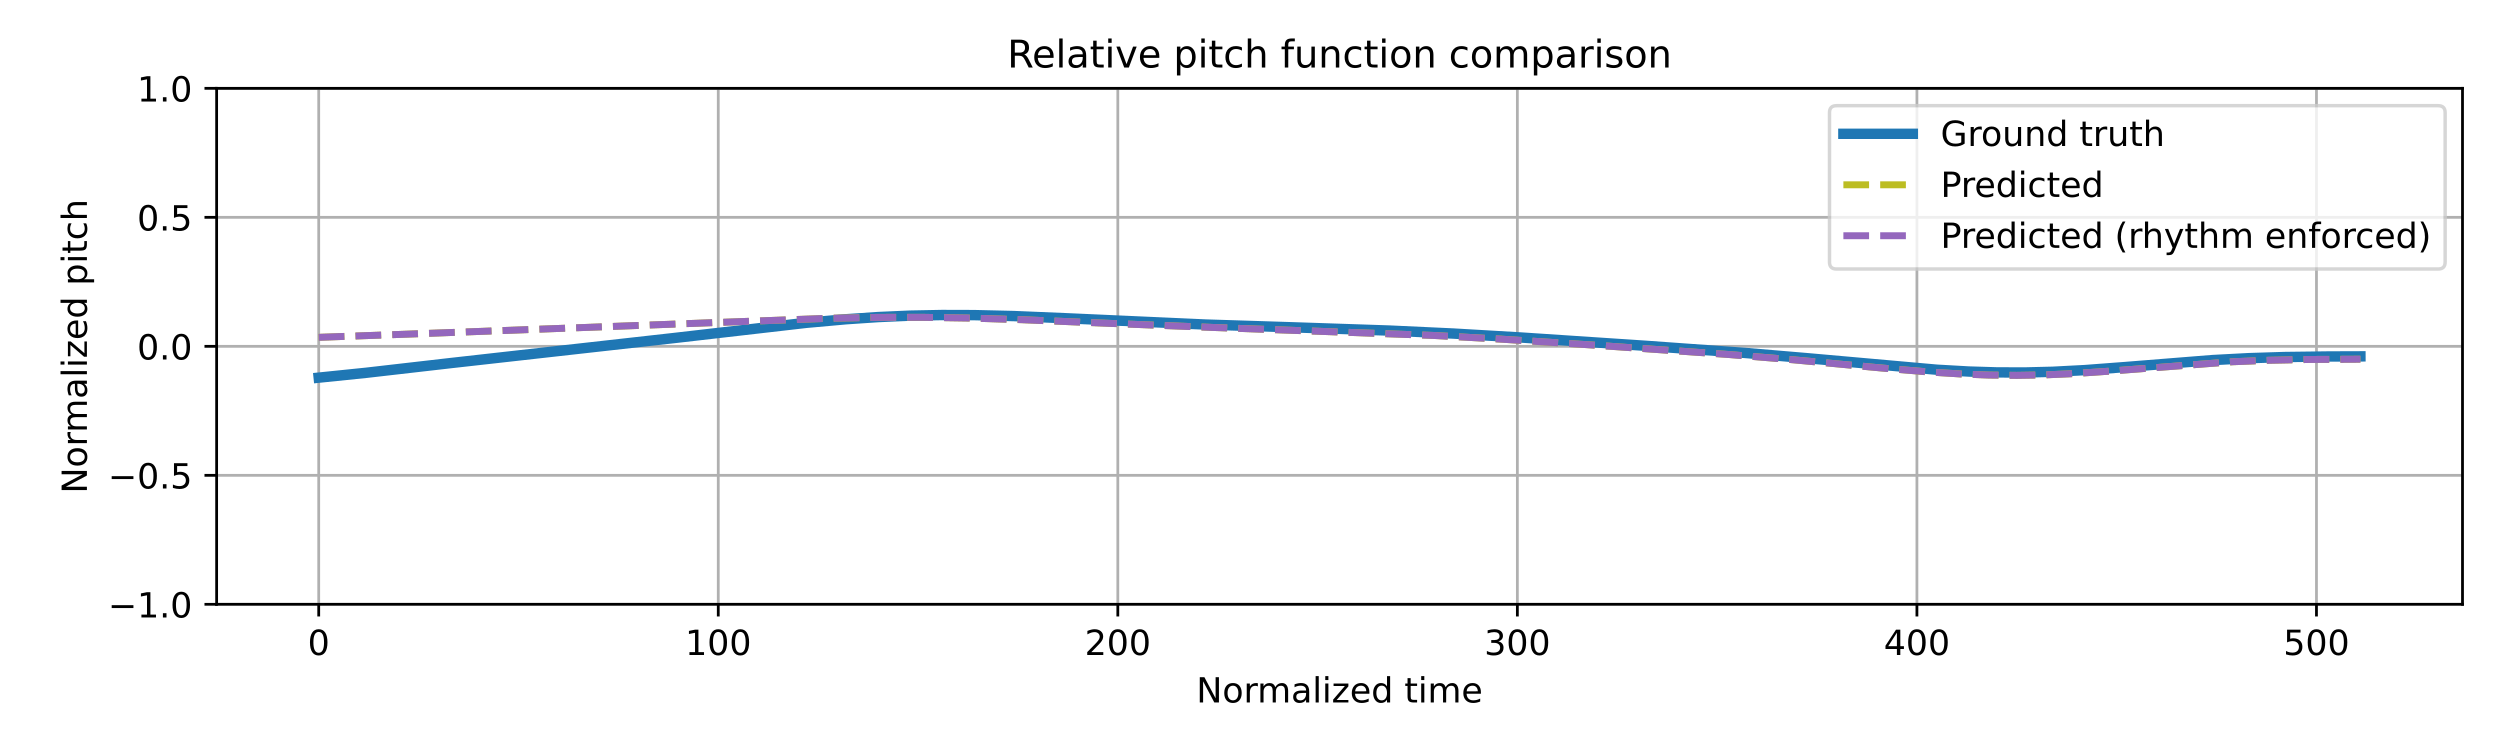
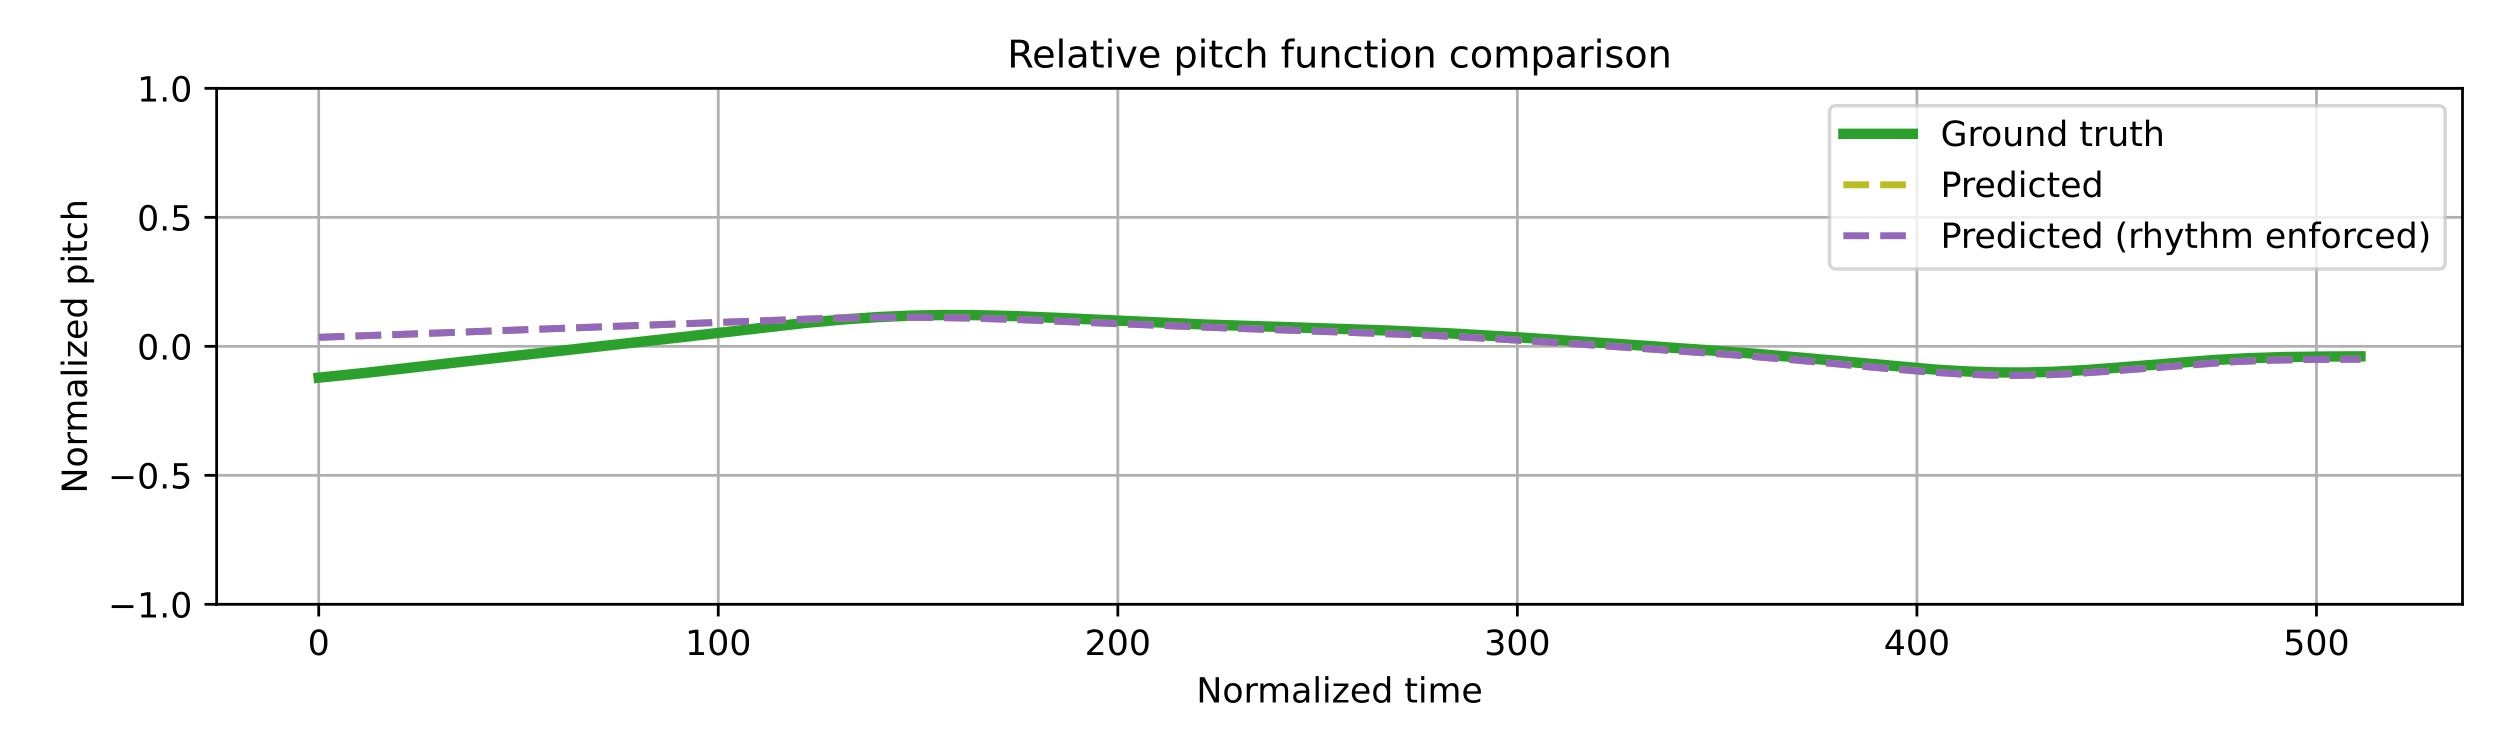
<svg xmlns="http://www.w3.org/2000/svg" xmlns:xlink="http://www.w3.org/1999/xlink" width="720pt" height="216pt" viewBox="0 0 720 216" version="1.1">
  <defs>
    <style type="text/css">*{stroke-linejoin: round; stroke-linecap: butt}</style>
  </defs>
  <g id="figure_1">
    <g id="patch_1">
      <path d="M 0 216  L 720 216  L 720 0  L 0 0  z " style="fill: #ffffff" />
    </g>
    <g id="axes_1">
      <g id="patch_2">
        <path d="M 62.39 174.04  L 709.2 174.04  L 709.2 25.44  L 62.39 25.44  z " style="fill: #ffffff" />
      </g>
      <g id="matplotlib.axis_1">
        <g id="xtick_1">
          <g id="line2d_1">
-             <path d="M 91.79 174.04  L 91.79 25.44  " clip-path="url(#pe82353ed07)" style="fill: none; stroke: #b0b0b0; stroke-width: 0.8; stroke-linecap: square" />
+             <path d="M 91.79 174.04  L 91.79 25.44  " clip-path="url(#pefcdc71f5d)" style="fill: none; stroke: #b0b0b0; stroke-width: 0.8; stroke-linecap: square" />
          </g>
          <g id="line2d_2">
            <defs>
-               <path id="mdedd3c4a0d" d="M 0 0  L 0 3.5  " style="stroke: #000000; stroke-width: 0.8" />
-             </defs>
-             <g>
-               <use xlink:href="#mdedd3c4a0d" x="91.79" y="174.04" style="stroke: #000000; stroke-width: 0.8" />
+               <path id="m5037080bee" d="M 0 0  L 0 3.5  " style="stroke: #000000; stroke-width: 0.8" />
+             </defs>
+             <g>
+               <use xlink:href="#m5037080bee" x="91.79" y="174.04" style="stroke: #000000; stroke-width: 0.8" />
            </g>
          </g>
          <g id="text_1">
            <g transform="translate(88.60921 188.6384) scale(0.1 -0.1)">
              <defs>
                <path id="DejaVuSans-30" d="M 2034 4250  Q 1547 4250 1301 3770  Q 1056 3291 1056 2328  Q 1056 1369 1301 889  Q 1547 409 2034 409  Q 2525 409 2770 889  Q 3016 1369 3016 2328  Q 3016 3291 2770 3770  Q 2525 4250 2034 4250  z M 2034 4750  Q 2819 4750 3233 4129  Q 3647 3509 3647 2328  Q 3647 1150 3233 529  Q 2819 -91 2034 -91  Q 1250 -91 836 529  Q 422 1150 422 2328  Q 422 3509 836 4129  Q 1250 4750 2034 4750  z " transform="scale(0.015625)" />
              </defs>
              <use xlink:href="#DejaVuSans-30" />
            </g>
          </g>
        </g>
        <g id="xtick_2">
          <g id="line2d_3">
-             <path d="M 206.861 174.04  L 206.861 25.44  " clip-path="url(#pe82353ed07)" style="fill: none; stroke: #b0b0b0; stroke-width: 0.8; stroke-linecap: square" />
+             <path d="M 206.861 174.04  L 206.861 25.44  " clip-path="url(#pefcdc71f5d)" style="fill: none; stroke: #b0b0b0; stroke-width: 0.8; stroke-linecap: square" />
          </g>
          <g id="line2d_4">
            <g>
-               <use xlink:href="#mdedd3c4a0d" x="206.861" y="174.04" style="stroke: #000000; stroke-width: 0.8" />
+               <use xlink:href="#m5037080bee" x="206.861" y="174.04" style="stroke: #000000; stroke-width: 0.8" />
            </g>
          </g>
          <g id="text_2">
            <g transform="translate(197.317 188.6384) scale(0.1 -0.1)">
              <defs>
                <path id="DejaVuSans-31" d="M 794 531  L 1825 531  L 1825 4091  L 703 3866  L 703 4441  L 1819 4666  L 2450 4666  L 2450 531  L 3481 531  L 3481 0  L 794 0  L 794 531  z " transform="scale(0.015625)" />
              </defs>
              <use xlink:href="#DejaVuSans-31" />
              <use xlink:href="#DejaVuSans-30" transform="translate(63.62305 0)" />
              <use xlink:href="#DejaVuSans-30" transform="translate(127.2461 0)" />
            </g>
          </g>
        </g>
        <g id="xtick_3">
          <g id="line2d_5">
-             <path d="M 321.931 174.04  L 321.931 25.44  " clip-path="url(#pe82353ed07)" style="fill: none; stroke: #b0b0b0; stroke-width: 0.8; stroke-linecap: square" />
+             <path d="M 321.931 174.04  L 321.931 25.44  " clip-path="url(#pefcdc71f5d)" style="fill: none; stroke: #b0b0b0; stroke-width: 0.8; stroke-linecap: square" />
          </g>
          <g id="line2d_6">
            <g>
-               <use xlink:href="#mdedd3c4a0d" x="321.931" y="174.04" style="stroke: #000000; stroke-width: 0.8" />
+               <use xlink:href="#m5037080bee" x="321.931" y="174.04" style="stroke: #000000; stroke-width: 0.8" />
            </g>
          </g>
          <g id="text_3">
            <g transform="translate(312.3872 188.6384) scale(0.1 -0.1)">
              <defs>
                <path id="DejaVuSans-32" d="M 1228 531  L 3431 531  L 3431 0  L 469 0  L 469 531  Q 828 903 1448 1529  Q 2069 2156 2228 2338  Q 2531 2678 2651 2914  Q 2772 3150 2772 3378  Q 2772 3750 2511 3984  Q 2250 4219 1831 4219  Q 1534 4219 1204 4116  Q 875 4013 500 3803  L 500 4441  Q 881 4594 1212 4672  Q 1544 4750 1819 4750  Q 2544 4750 2975 4387  Q 3406 4025 3406 3419  Q 3406 3131 3298 2873  Q 3191 2616 2906 2266  Q 2828 2175 2409 1742  Q 1991 1309 1228 531  z " transform="scale(0.015625)" />
              </defs>
              <use xlink:href="#DejaVuSans-32" />
              <use xlink:href="#DejaVuSans-30" transform="translate(63.62305 0)" />
              <use xlink:href="#DejaVuSans-30" transform="translate(127.2461 0)" />
            </g>
          </g>
        </g>
        <g id="xtick_4">
          <g id="line2d_7">
-             <path d="M 437.001 174.04  L 437.001 25.44  " clip-path="url(#pe82353ed07)" style="fill: none; stroke: #b0b0b0; stroke-width: 0.8; stroke-linecap: square" />
+             <path d="M 437.001 174.04  L 437.001 25.44  " clip-path="url(#pefcdc71f5d)" style="fill: none; stroke: #b0b0b0; stroke-width: 0.8; stroke-linecap: square" />
          </g>
          <g id="line2d_8">
            <g>
-               <use xlink:href="#mdedd3c4a0d" x="437.001" y="174.04" style="stroke: #000000; stroke-width: 0.8" />
+               <use xlink:href="#m5037080bee" x="437.001" y="174.04" style="stroke: #000000; stroke-width: 0.8" />
            </g>
          </g>
          <g id="text_4">
            <g transform="translate(427.4575 188.6384) scale(0.1 -0.1)">
              <defs>
                <path id="DejaVuSans-33" d="M 2597 2516  Q 3050 2419 3304 2112  Q 3559 1806 3559 1356  Q 3559 666 3084 287  Q 2609 -91 1734 -91  Q 1441 -91 1130 -33  Q 819 25 488 141  L 488 750  Q 750 597 1062 519  Q 1375 441 1716 441  Q 2309 441 2620 675  Q 2931 909 2931 1356  Q 2931 1769 2642 2001  Q 2353 2234 1838 2234  L 1294 2234  L 1294 2753  L 1863 2753  Q 2328 2753 2575 2939  Q 2822 3125 2822 3475  Q 2822 3834 2567 4026  Q 2313 4219 1838 4219  Q 1578 4219 1281 4162  Q 984 4106 628 3988  L 628 4550  Q 988 4650 1302 4700  Q 1616 4750 1894 4750  Q 2613 4750 3031 4423  Q 3450 4097 3450 3541  Q 3450 3153 3228 2886  Q 3006 2619 2597 2516  z " transform="scale(0.015625)" />
              </defs>
              <use xlink:href="#DejaVuSans-33" />
              <use xlink:href="#DejaVuSans-30" transform="translate(63.62305 0)" />
              <use xlink:href="#DejaVuSans-30" transform="translate(127.2461 0)" />
            </g>
          </g>
        </g>
        <g id="xtick_5">
          <g id="line2d_9">
-             <path d="M 552.072 174.04  L 552.072 25.44  " clip-path="url(#pe82353ed07)" style="fill: none; stroke: #b0b0b0; stroke-width: 0.8; stroke-linecap: square" />
+             <path d="M 552.072 174.04  L 552.072 25.44  " clip-path="url(#pefcdc71f5d)" style="fill: none; stroke: #b0b0b0; stroke-width: 0.8; stroke-linecap: square" />
          </g>
          <g id="line2d_10">
            <g>
-               <use xlink:href="#mdedd3c4a0d" x="552.072" y="174.04" style="stroke: #000000; stroke-width: 0.8" />
+               <use xlink:href="#m5037080bee" x="552.072" y="174.04" style="stroke: #000000; stroke-width: 0.8" />
            </g>
          </g>
          <g id="text_5">
            <g transform="translate(542.5278 188.6384) scale(0.1 -0.1)">
              <defs>
                <path id="DejaVuSans-34" d="M 2419 4116  L 825 1625  L 2419 1625  L 2419 4116  z M 2253 4666  L 3047 4666  L 3047 1625  L 3713 1625  L 3713 1100  L 3047 1100  L 3047 0  L 2419 0  L 2419 1100  L 313 1100  L 313 1709  L 2253 4666  z " transform="scale(0.015625)" />
              </defs>
              <use xlink:href="#DejaVuSans-34" />
              <use xlink:href="#DejaVuSans-30" transform="translate(63.62305 0)" />
              <use xlink:href="#DejaVuSans-30" transform="translate(127.2461 0)" />
            </g>
          </g>
        </g>
        <g id="xtick_6">
          <g id="line2d_11">
-             <path d="M 667.142 174.04  L 667.142 25.44  " clip-path="url(#pe82353ed07)" style="fill: none; stroke: #b0b0b0; stroke-width: 0.8; stroke-linecap: square" />
+             <path d="M 667.142 174.04  L 667.142 25.44  " clip-path="url(#pefcdc71f5d)" style="fill: none; stroke: #b0b0b0; stroke-width: 0.8; stroke-linecap: square" />
          </g>
          <g id="line2d_12">
            <g>
-               <use xlink:href="#mdedd3c4a0d" x="667.142" y="174.04" style="stroke: #000000; stroke-width: 0.8" />
+               <use xlink:href="#m5037080bee" x="667.142" y="174.04" style="stroke: #000000; stroke-width: 0.8" />
            </g>
          </g>
          <g id="text_6">
            <g transform="translate(657.5981 188.6384) scale(0.1 -0.1)">
              <defs>
                <path id="DejaVuSans-35" d="M 691 4666  L 3169 4666  L 3169 4134  L 1269 4134  L 1269 2991  Q 1406 3038 1543 3061  Q 1681 3084 1819 3084  Q 2600 3084 3056 2656  Q 3513 2228 3513 1497  Q 3513 744 3044 326  Q 2575 -91 1722 -91  Q 1428 -91 1123 -41  Q 819 9 494 109  L 494 744  Q 775 591 1075 516  Q 1375 441 1709 441  Q 2250 441 2565 725  Q 2881 1009 2881 1497  Q 2881 1984 2565 2268  Q 2250 2553 1709 2553  Q 1456 2553 1204 2497  Q 953 2441 691 2322  L 691 4666  z " transform="scale(0.015625)" />
              </defs>
              <use xlink:href="#DejaVuSans-35" />
              <use xlink:href="#DejaVuSans-30" transform="translate(63.62305 0)" />
              <use xlink:href="#DejaVuSans-30" transform="translate(127.2461 0)" />
            </g>
          </g>
        </g>
        <g id="text_7">
          <g transform="translate(344.5544 202.3166) scale(0.1 -0.1)">
            <defs>
              <path id="DejaVuSans-4e" d="M 628 4666  L 1478 4666  L 3547 763  L 3547 4666  L 4159 4666  L 4159 0  L 3309 0  L 1241 3903  L 1241 0  L 628 0  L 628 4666  z " transform="scale(0.015625)" />
              <path id="DejaVuSans-6f" d="M 1959 3097  Q 1497 3097 1228 2736  Q 959 2375 959 1747  Q 959 1119 1226 758  Q 1494 397 1959 397  Q 2419 397 2687 759  Q 2956 1122 2956 1747  Q 2956 2369 2687 2733  Q 2419 3097 1959 3097  z M 1959 3584  Q 2709 3584 3137 3096  Q 3566 2609 3566 1747  Q 3566 888 3137 398  Q 2709 -91 1959 -91  Q 1206 -91 779 398  Q 353 888 353 1747  Q 353 2609 779 3096  Q 1206 3584 1959 3584  z " transform="scale(0.015625)" />
              <path id="DejaVuSans-72" d="M 2631 2963  Q 2534 3019 2420 3045  Q 2306 3072 2169 3072  Q 1681 3072 1420 2755  Q 1159 2438 1159 1844  L 1159 0  L 581 0  L 581 3500  L 1159 3500  L 1159 2956  Q 1341 3275 1631 3429  Q 1922 3584 2338 3584  Q 2397 3584 2469 3576  Q 2541 3569 2628 3553  L 2631 2963  z " transform="scale(0.015625)" />
              <path id="DejaVuSans-6d" d="M 3328 2828  Q 3544 3216 3844 3400  Q 4144 3584 4550 3584  Q 5097 3584 5394 3201  Q 5691 2819 5691 2113  L 5691 0  L 5113 0  L 5113 2094  Q 5113 2597 4934 2840  Q 4756 3084 4391 3084  Q 3944 3084 3684 2787  Q 3425 2491 3425 1978  L 3425 0  L 2847 0  L 2847 2094  Q 2847 2600 2669 2842  Q 2491 3084 2119 3084  Q 1678 3084 1418 2786  Q 1159 2488 1159 1978  L 1159 0  L 581 0  L 581 3500  L 1159 3500  L 1159 2956  Q 1356 3278 1631 3431  Q 1906 3584 2284 3584  Q 2666 3584 2933 3390  Q 3200 3197 3328 2828  z " transform="scale(0.015625)" />
              <path id="DejaVuSans-61" d="M 2194 1759  Q 1497 1759 1228 1600  Q 959 1441 959 1056  Q 959 750 1161 570  Q 1363 391 1709 391  Q 2188 391 2477 730  Q 2766 1069 2766 1631  L 2766 1759  L 2194 1759  z M 3341 1997  L 3341 0  L 2766 0  L 2766 531  Q 2569 213 2275 61  Q 1981 -91 1556 -91  Q 1019 -91 701 211  Q 384 513 384 1019  Q 384 1609 779 1909  Q 1175 2209 1959 2209  L 2766 2209  L 2766 2266  Q 2766 2663 2505 2880  Q 2244 3097 1772 3097  Q 1472 3097 1187 3025  Q 903 2953 641 2809  L 641 3341  Q 956 3463 1253 3523  Q 1550 3584 1831 3584  Q 2591 3584 2966 3190  Q 3341 2797 3341 1997  z " transform="scale(0.015625)" />
              <path id="DejaVuSans-6c" d="M 603 4863  L 1178 4863  L 1178 0  L 603 0  L 603 4863  z " transform="scale(0.015625)" />
              <path id="DejaVuSans-69" d="M 603 3500  L 1178 3500  L 1178 0  L 603 0  L 603 3500  z M 603 4863  L 1178 4863  L 1178 4134  L 603 4134  L 603 4863  z " transform="scale(0.015625)" />
              <path id="DejaVuSans-7a" d="M 353 3500  L 3084 3500  L 3084 2975  L 922 459  L 3084 459  L 3084 0  L 275 0  L 275 525  L 2438 3041  L 353 3041  L 353 3500  z " transform="scale(0.015625)" />
              <path id="DejaVuSans-65" d="M 3597 1894  L 3597 1613  L 953 1613  Q 991 1019 1311 708  Q 1631 397 2203 397  Q 2534 397 2845 478  Q 3156 559 3463 722  L 3463 178  Q 3153 47 2828 -22  Q 2503 -91 2169 -91  Q 1331 -91 842 396  Q 353 884 353 1716  Q 353 2575 817 3079  Q 1281 3584 2069 3584  Q 2775 3584 3186 3129  Q 3597 2675 3597 1894  z M 3022 2063  Q 3016 2534 2758 2815  Q 2500 3097 2075 3097  Q 1594 3097 1305 2825  Q 1016 2553 972 2059  L 3022 2063  z " transform="scale(0.015625)" />
              <path id="DejaVuSans-64" d="M 2906 2969  L 2906 4863  L 3481 4863  L 3481 0  L 2906 0  L 2906 525  Q 2725 213 2448 61  Q 2172 -91 1784 -91  Q 1150 -91 751 415  Q 353 922 353 1747  Q 353 2572 751 3078  Q 1150 3584 1784 3584  Q 2172 3584 2448 3432  Q 2725 3281 2906 2969  z M 947 1747  Q 947 1113 1208 752  Q 1469 391 1925 391  Q 2381 391 2643 752  Q 2906 1113 2906 1747  Q 2906 2381 2643 2742  Q 2381 3103 1925 3103  Q 1469 3103 1208 2742  Q 947 2381 947 1747  z " transform="scale(0.015625)" />
              <path id="DejaVuSans-20" transform="scale(0.015625)" />
              <path id="DejaVuSans-74" d="M 1172 4494  L 1172 3500  L 2356 3500  L 2356 3053  L 1172 3053  L 1172 1153  Q 1172 725 1289 603  Q 1406 481 1766 481  L 2356 481  L 2356 0  L 1766 0  Q 1100 0 847 248  Q 594 497 594 1153  L 594 3053  L 172 3053  L 172 3500  L 594 3500  L 594 4494  L 1172 4494  z " transform="scale(0.015625)" />
            </defs>
            <use xlink:href="#DejaVuSans-4e" />
            <use xlink:href="#DejaVuSans-6f" transform="translate(74.80469 0)" />
            <use xlink:href="#DejaVuSans-72" transform="translate(135.9863 0)" />
            <use xlink:href="#DejaVuSans-6d" transform="translate(175.3496 0)" />
            <use xlink:href="#DejaVuSans-61" transform="translate(272.7617 0)" />
            <use xlink:href="#DejaVuSans-6c" transform="translate(334.041 0)" />
            <use xlink:href="#DejaVuSans-69" transform="translate(361.8242 0)" />
            <use xlink:href="#DejaVuSans-7a" transform="translate(389.6074 0)" />
            <use xlink:href="#DejaVuSans-65" transform="translate(442.0977 0)" />
            <use xlink:href="#DejaVuSans-64" transform="translate(503.6211 0)" />
            <use xlink:href="#DejaVuSans-20" transform="translate(567.0977 0)" />
            <use xlink:href="#DejaVuSans-74" transform="translate(598.8848 0)" />
            <use xlink:href="#DejaVuSans-69" transform="translate(638.0938 0)" />
            <use xlink:href="#DejaVuSans-6d" transform="translate(665.877 0)" />
            <use xlink:href="#DejaVuSans-65" transform="translate(763.2891 0)" />
          </g>
        </g>
      </g>
      <g id="matplotlib.axis_2">
        <g id="ytick_1">
          <g id="line2d_13">
-             <path d="M 62.39 174.04  L 709.2 174.04  " clip-path="url(#pe82353ed07)" style="fill: none; stroke: #b0b0b0; stroke-width: 0.8; stroke-linecap: square" />
+             <path d="M 62.39 174.04  L 709.2 174.04  " clip-path="url(#pefcdc71f5d)" style="fill: none; stroke: #b0b0b0; stroke-width: 0.8; stroke-linecap: square" />
          </g>
          <g id="line2d_14">
            <defs>
-               <path id="m4cd828988f" d="M 0 0  L -3.5 0  " style="stroke: #000000; stroke-width: 0.8" />
-             </defs>
-             <g>
-               <use xlink:href="#m4cd828988f" x="62.39" y="174.04" style="stroke: #000000; stroke-width: 0.8" />
+               <path id="m477dc51cb8" d="M 0 0  L -3.5 0  " style="stroke: #000000; stroke-width: 0.8" />
+             </defs>
+             <g>
+               <use xlink:href="#m477dc51cb8" x="62.39" y="174.04" style="stroke: #000000; stroke-width: 0.8" />
            </g>
          </g>
          <g id="text_8">
            <g transform="translate(31.10719 177.8392) scale(0.1 -0.1)">
              <defs>
                <path id="DejaVuSans-2212" d="M 678 2272  L 4684 2272  L 4684 1741  L 678 1741  L 678 2272  z " transform="scale(0.015625)" />
                <path id="DejaVuSans-2e" d="M 684 794  L 1344 794  L 1344 0  L 684 0  L 684 794  z " transform="scale(0.015625)" />
              </defs>
              <use xlink:href="#DejaVuSans-2212" />
              <use xlink:href="#DejaVuSans-31" transform="translate(83.78906 0)" />
              <use xlink:href="#DejaVuSans-2e" transform="translate(147.4121 0)" />
              <use xlink:href="#DejaVuSans-30" transform="translate(179.1992 0)" />
            </g>
          </g>
        </g>
        <g id="ytick_2">
          <g id="line2d_15">
-             <path d="M 62.39 136.89  L 709.2 136.89  " clip-path="url(#pe82353ed07)" style="fill: none; stroke: #b0b0b0; stroke-width: 0.8; stroke-linecap: square" />
+             <path d="M 62.39 136.89  L 709.2 136.89  " clip-path="url(#pefcdc71f5d)" style="fill: none; stroke: #b0b0b0; stroke-width: 0.8; stroke-linecap: square" />
          </g>
          <g id="line2d_16">
            <g>
-               <use xlink:href="#m4cd828988f" x="62.39" y="136.89" style="stroke: #000000; stroke-width: 0.8" />
+               <use xlink:href="#m477dc51cb8" x="62.39" y="136.89" style="stroke: #000000; stroke-width: 0.8" />
            </g>
          </g>
          <g id="text_9">
            <g transform="translate(31.10719 140.6892) scale(0.1 -0.1)">
              <use xlink:href="#DejaVuSans-2212" />
              <use xlink:href="#DejaVuSans-30" transform="translate(83.78906 0)" />
              <use xlink:href="#DejaVuSans-2e" transform="translate(147.4121 0)" />
              <use xlink:href="#DejaVuSans-35" transform="translate(179.1992 0)" />
            </g>
          </g>
        </g>
        <g id="ytick_3">
          <g id="line2d_17">
-             <path d="M 62.39 99.74  L 709.2 99.74  " clip-path="url(#pe82353ed07)" style="fill: none; stroke: #b0b0b0; stroke-width: 0.8; stroke-linecap: square" />
+             <path d="M 62.39 99.74  L 709.2 99.74  " clip-path="url(#pefcdc71f5d)" style="fill: none; stroke: #b0b0b0; stroke-width: 0.8; stroke-linecap: square" />
          </g>
          <g id="line2d_18">
            <g>
-               <use xlink:href="#m4cd828988f" x="62.39" y="99.74" style="stroke: #000000; stroke-width: 0.8" />
+               <use xlink:href="#m477dc51cb8" x="62.39" y="99.74" style="stroke: #000000; stroke-width: 0.8" />
            </g>
          </g>
          <g id="text_10">
            <g transform="translate(39.48687 103.5392) scale(0.1 -0.1)">
              <use xlink:href="#DejaVuSans-30" />
              <use xlink:href="#DejaVuSans-2e" transform="translate(63.62305 0)" />
              <use xlink:href="#DejaVuSans-30" transform="translate(95.41016 0)" />
            </g>
          </g>
        </g>
        <g id="ytick_4">
          <g id="line2d_19">
-             <path d="M 62.39 62.59  L 709.2 62.59  " clip-path="url(#pe82353ed07)" style="fill: none; stroke: #b0b0b0; stroke-width: 0.8; stroke-linecap: square" />
+             <path d="M 62.39 62.59  L 709.2 62.59  " clip-path="url(#pefcdc71f5d)" style="fill: none; stroke: #b0b0b0; stroke-width: 0.8; stroke-linecap: square" />
          </g>
          <g id="line2d_20">
            <g>
-               <use xlink:href="#m4cd828988f" x="62.39" y="62.59" style="stroke: #000000; stroke-width: 0.8" />
+               <use xlink:href="#m477dc51cb8" x="62.39" y="62.59" style="stroke: #000000; stroke-width: 0.8" />
            </g>
          </g>
          <g id="text_11">
            <g transform="translate(39.48687 66.38922) scale(0.1 -0.1)">
              <use xlink:href="#DejaVuSans-30" />
              <use xlink:href="#DejaVuSans-2e" transform="translate(63.62305 0)" />
              <use xlink:href="#DejaVuSans-35" transform="translate(95.41016 0)" />
            </g>
          </g>
        </g>
        <g id="ytick_5">
          <g id="line2d_21">
-             <path d="M 62.39 25.44  L 709.2 25.44  " clip-path="url(#pe82353ed07)" style="fill: none; stroke: #b0b0b0; stroke-width: 0.8; stroke-linecap: square" />
+             <path d="M 62.39 25.44  L 709.2 25.44  " clip-path="url(#pefcdc71f5d)" style="fill: none; stroke: #b0b0b0; stroke-width: 0.8; stroke-linecap: square" />
          </g>
          <g id="line2d_22">
            <g>
-               <use xlink:href="#m4cd828988f" x="62.39" y="25.44" style="stroke: #000000; stroke-width: 0.8" />
+               <use xlink:href="#m477dc51cb8" x="62.39" y="25.44" style="stroke: #000000; stroke-width: 0.8" />
            </g>
          </g>
          <g id="text_12">
            <g transform="translate(39.48687 29.23922) scale(0.1 -0.1)">
              <use xlink:href="#DejaVuSans-31" />
              <use xlink:href="#DejaVuSans-2e" transform="translate(63.62305 0)" />
              <use xlink:href="#DejaVuSans-30" transform="translate(95.41016 0)" />
            </g>
          </g>
        </g>
        <g id="text_13">
          <g transform="translate(25.0275 142.1259) rotate(-90) scale(0.1 -0.1)">
            <defs>
              <path id="DejaVuSans-70" d="M 1159 525  L 1159 -1331  L 581 -1331  L 581 3500  L 1159 3500  L 1159 2969  Q 1341 3281 1617 3432  Q 1894 3584 2278 3584  Q 2916 3584 3314 3078  Q 3713 2572 3713 1747  Q 3713 922 3314 415  Q 2916 -91 2278 -91  Q 1894 -91 1617 61  Q 1341 213 1159 525  z M 3116 1747  Q 3116 2381 2855 2742  Q 2594 3103 2138 3103  Q 1681 3103 1420 2742  Q 1159 2381 1159 1747  Q 1159 1113 1420 752  Q 1681 391 2138 391  Q 2594 391 2855 752  Q 3116 1113 3116 1747  z " transform="scale(0.015625)" />
              <path id="DejaVuSans-63" d="M 3122 3366  L 3122 2828  Q 2878 2963 2633 3030  Q 2388 3097 2138 3097  Q 1578 3097 1268 2742  Q 959 2388 959 1747  Q 959 1106 1268 751  Q 1578 397 2138 397  Q 2388 397 2633 464  Q 2878 531 3122 666  L 3122 134  Q 2881 22 2623 -34  Q 2366 -91 2075 -91  Q 1284 -91 818 406  Q 353 903 353 1747  Q 353 2603 823 3093  Q 1294 3584 2113 3584  Q 2378 3584 2631 3529  Q 2884 3475 3122 3366  z " transform="scale(0.015625)" />
              <path id="DejaVuSans-68" d="M 3513 2113  L 3513 0  L 2938 0  L 2938 2094  Q 2938 2591 2744 2837  Q 2550 3084 2163 3084  Q 1697 3084 1428 2787  Q 1159 2491 1159 1978  L 1159 0  L 581 0  L 581 4863  L 1159 4863  L 1159 2956  Q 1366 3272 1645 3428  Q 1925 3584 2291 3584  Q 2894 3584 3203 3211  Q 3513 2838 3513 2113  z " transform="scale(0.015625)" />
            </defs>
            <use xlink:href="#DejaVuSans-4e" />
            <use xlink:href="#DejaVuSans-6f" transform="translate(74.80469 0)" />
            <use xlink:href="#DejaVuSans-72" transform="translate(135.9863 0)" />
            <use xlink:href="#DejaVuSans-6d" transform="translate(175.3496 0)" />
            <use xlink:href="#DejaVuSans-61" transform="translate(272.7617 0)" />
            <use xlink:href="#DejaVuSans-6c" transform="translate(334.041 0)" />
            <use xlink:href="#DejaVuSans-69" transform="translate(361.8242 0)" />
            <use xlink:href="#DejaVuSans-7a" transform="translate(389.6074 0)" />
            <use xlink:href="#DejaVuSans-65" transform="translate(442.0977 0)" />
            <use xlink:href="#DejaVuSans-64" transform="translate(503.6211 0)" />
            <use xlink:href="#DejaVuSans-20" transform="translate(567.0977 0)" />
            <use xlink:href="#DejaVuSans-70" transform="translate(598.8848 0)" />
            <use xlink:href="#DejaVuSans-69" transform="translate(662.3613 0)" />
            <use xlink:href="#DejaVuSans-74" transform="translate(690.1445 0)" />
            <use xlink:href="#DejaVuSans-63" transform="translate(729.3535 0)" />
            <use xlink:href="#DejaVuSans-68" transform="translate(784.334 0)" />
          </g>
        </g>
      </g>
      <g id="line2d_23">
-         <path d="M 91.79 108.765  L 105.599 107.347  L 129.764 104.571  L 159.682 101.214  L 194.203 97.345  L 232.176 92.972  L 243.683 91.937  L 252.889 91.316  L 262.094 90.91  L 271.3 90.728  L 280.506 90.755  L 292.013 91.032  L 306.972 91.656  L 347.246 93.471  L 372.562 94.277  L 400.179 95.207  L 418.59 96.065  L 438.152 97.211  L 473.824 99.583  L 502.591 101.648  L 521.003 103.21  L 557.825 106.48  L 567.031 107.003  L 575.086 107.252  L 583.141 107.278  L 591.195 107.076  L 600.401 106.595  L 611.908 105.725  L 637.224 103.705  L 647.58 103.156  L 657.936 102.83  L 670.594 102.666  L 679.8 102.635  L 679.8 102.635  " clip-path="url(#pe82353ed07)" style="fill: none; stroke: #1f77b4; stroke-width: 3; stroke-linecap: square" />
+         <path d="M 91.79 108.765  L 105.599 107.347  L 129.764 104.571  L 159.682 101.214  L 194.203 97.345  L 232.176 92.972  L 243.683 91.937  L 252.889 91.316  L 262.094 90.91  L 271.3 90.728  L 280.506 90.755  L 292.013 91.032  L 306.972 91.656  L 347.246 93.471  L 372.562 94.277  L 400.179 95.207  L 418.59 96.065  L 438.152 97.211  L 473.824 99.583  L 502.591 101.648  L 521.003 103.21  L 557.825 106.48  L 567.031 107.003  L 575.086 107.252  L 583.141 107.278  L 591.195 107.076  L 600.401 106.595  L 611.908 105.725  L 637.224 103.705  L 647.58 103.156  L 657.936 102.83  L 670.594 102.666  L 679.8 102.635  L 679.8 102.635  " clip-path="url(#pefcdc71f5d)" style="fill: none; stroke: #2ca02c; stroke-width: 3; stroke-linecap: square" />
      </g>
      <g id="line2d_24">
-         <path d="M 91.79 97.152  L 117.106 96.243  L 239.08 91.654  L 252.889 91.406  L 265.547 91.389  L 279.355 91.608  L 294.314 92.074  L 319.63 93.133  L 349.548 94.314  L 412.837 96.608  L 432.398 97.68  L 458.865 99.383  L 497.989 102.106  L 516.4 103.615  L 541.715 105.97  L 555.524 107.133  L 564.729 107.709  L 572.784 108.018  L 580.839 108.109  L 588.894 107.971  L 596.949 107.618  L 607.305 106.913  L 642.977 104.188  L 653.333 103.765  L 664.84 103.532  L 679.8 103.451  L 679.8 103.451  " clip-path="url(#pe82353ed07)" style="fill: none; stroke-dasharray: 7.4,3.2; stroke-dashoffset: 0; stroke: #bcbd22; stroke-width: 2" />
+         <path d="M 91.79 97.152  L 117.106 96.243  L 239.08 91.654  L 252.889 91.406  L 265.547 91.389  L 279.355 91.608  L 294.314 92.074  L 319.63 93.133  L 349.548 94.314  L 412.837 96.608  L 432.398 97.68  L 458.865 99.383  L 497.989 102.106  L 516.4 103.615  L 541.715 105.97  L 555.524 107.133  L 564.729 107.709  L 572.784 108.018  L 580.839 108.109  L 588.894 107.971  L 596.949 107.618  L 607.305 106.913  L 642.977 104.188  L 653.333 103.765  L 664.84 103.532  L 679.8 103.451  L 679.8 103.451  " clip-path="url(#pefcdc71f5d)" style="fill: none; stroke-dasharray: 7.4,3.2; stroke-dashoffset: 0; stroke: #bcbd22; stroke-width: 2" />
      </g>
      <g id="line2d_25">
-         <path d="M 91.79 97.152  L 117.106 96.243  L 239.08 91.654  L 252.889 91.406  L 265.547 91.389  L 279.355 91.608  L 294.314 92.074  L 319.63 93.133  L 349.548 94.314  L 412.837 96.608  L 432.398 97.68  L 458.865 99.383  L 497.989 102.106  L 516.4 103.615  L 541.715 105.97  L 555.524 107.133  L 564.729 107.709  L 572.784 108.018  L 580.839 108.109  L 588.894 107.971  L 596.949 107.618  L 607.305 106.913  L 642.977 104.188  L 653.333 103.765  L 664.84 103.532  L 679.8 103.451  L 679.8 103.451  " clip-path="url(#pe82353ed07)" style="fill: none; stroke-dasharray: 7.4,3.2; stroke-dashoffset: 0; stroke: #9467bd; stroke-width: 2" />
+         <path d="M 91.79 97.152  L 117.106 96.243  L 239.08 91.654  L 252.889 91.406  L 265.547 91.389  L 279.355 91.608  L 294.314 92.074  L 319.63 93.133  L 349.548 94.314  L 412.837 96.608  L 432.398 97.68  L 458.865 99.383  L 497.989 102.106  L 516.4 103.615  L 541.715 105.97  L 555.524 107.133  L 564.729 107.709  L 572.784 108.018  L 580.839 108.109  L 588.894 107.971  L 596.949 107.618  L 607.305 106.913  L 642.977 104.188  L 653.333 103.765  L 664.84 103.532  L 679.8 103.451  L 679.8 103.451  " clip-path="url(#pefcdc71f5d)" style="fill: none; stroke-dasharray: 7.4,3.2; stroke-dashoffset: 0; stroke: #9467bd; stroke-width: 2" />
      </g>
      <g id="patch_3">
        <path d="M 62.39 174.04  L 62.39 25.44  " style="fill: none; stroke: #000000; stroke-width: 0.8; stroke-linejoin: miter; stroke-linecap: square" />
      </g>
      <g id="patch_4">
        <path d="M 709.2 174.04  L 709.2 25.44  " style="fill: none; stroke: #000000; stroke-width: 0.8; stroke-linejoin: miter; stroke-linecap: square" />
      </g>
      <g id="patch_5">
        <path d="M 62.39 174.04  L 709.2 174.04  " style="fill: none; stroke: #000000; stroke-width: 0.8; stroke-linejoin: miter; stroke-linecap: square" />
      </g>
      <g id="patch_6">
        <path d="M 62.39 25.44  L 709.2 25.44  " style="fill: none; stroke: #000000; stroke-width: 0.8; stroke-linejoin: miter; stroke-linecap: square" />
      </g>
      <g id="text_14">
        <g transform="translate(290.1045 19.44) scale(0.11 -0.11)">
          <defs>
            <path id="DejaVuSans-52" d="M 2841 2188  Q 3044 2119 3236 1894  Q 3428 1669 3622 1275  L 4263 0  L 3584 0  L 2988 1197  Q 2756 1666 2539 1819  Q 2322 1972 1947 1972  L 1259 1972  L 1259 0  L 628 0  L 628 4666  L 2053 4666  Q 2853 4666 3247 4331  Q 3641 3997 3641 3322  Q 3641 2881 3436 2590  Q 3231 2300 2841 2188  z M 1259 4147  L 1259 2491  L 2053 2491  Q 2509 2491 2742 2702  Q 2975 2913 2975 3322  Q 2975 3731 2742 3939  Q 2509 4147 2053 4147  L 1259 4147  z " transform="scale(0.015625)" />
            <path id="DejaVuSans-76" d="M 191 3500  L 800 3500  L 1894 563  L 2988 3500  L 3597 3500  L 2284 0  L 1503 0  L 191 3500  z " transform="scale(0.015625)" />
            <path id="DejaVuSans-66" d="M 2375 4863  L 2375 4384  L 1825 4384  Q 1516 4384 1395 4259  Q 1275 4134 1275 3809  L 1275 3500  L 2222 3500  L 2222 3053  L 1275 3053  L 1275 0  L 697 0  L 697 3053  L 147 3053  L 147 3500  L 697 3500  L 697 3744  Q 697 4328 969 4595  Q 1241 4863 1831 4863  L 2375 4863  z " transform="scale(0.015625)" />
            <path id="DejaVuSans-75" d="M 544 1381  L 544 3500  L 1119 3500  L 1119 1403  Q 1119 906 1312 657  Q 1506 409 1894 409  Q 2359 409 2629 706  Q 2900 1003 2900 1516  L 2900 3500  L 3475 3500  L 3475 0  L 2900 0  L 2900 538  Q 2691 219 2414 64  Q 2138 -91 1772 -91  Q 1169 -91 856 284  Q 544 659 544 1381  z M 1991 3584  L 1991 3584  z " transform="scale(0.015625)" />
            <path id="DejaVuSans-6e" d="M 3513 2113  L 3513 0  L 2938 0  L 2938 2094  Q 2938 2591 2744 2837  Q 2550 3084 2163 3084  Q 1697 3084 1428 2787  Q 1159 2491 1159 1978  L 1159 0  L 581 0  L 581 3500  L 1159 3500  L 1159 2956  Q 1366 3272 1645 3428  Q 1925 3584 2291 3584  Q 2894 3584 3203 3211  Q 3513 2838 3513 2113  z " transform="scale(0.015625)" />
            <path id="DejaVuSans-73" d="M 2834 3397  L 2834 2853  Q 2591 2978 2328 3040  Q 2066 3103 1784 3103  Q 1356 3103 1142 2972  Q 928 2841 928 2578  Q 928 2378 1081 2264  Q 1234 2150 1697 2047  L 1894 2003  Q 2506 1872 2764 1633  Q 3022 1394 3022 966  Q 3022 478 2636 193  Q 2250 -91 1575 -91  Q 1294 -91 989 -36  Q 684 19 347 128  L 347 722  Q 666 556 975 473  Q 1284 391 1588 391  Q 1994 391 2212 530  Q 2431 669 2431 922  Q 2431 1156 2273 1281  Q 2116 1406 1581 1522  L 1381 1569  Q 847 1681 609 1914  Q 372 2147 372 2553  Q 372 3047 722 3315  Q 1072 3584 1716 3584  Q 2034 3584 2315 3537  Q 2597 3491 2834 3397  z " transform="scale(0.015625)" />
          </defs>
          <use xlink:href="#DejaVuSans-52" />
          <use xlink:href="#DejaVuSans-65" transform="translate(64.98242 0)" />
          <use xlink:href="#DejaVuSans-6c" transform="translate(126.5059 0)" />
          <use xlink:href="#DejaVuSans-61" transform="translate(154.2891 0)" />
          <use xlink:href="#DejaVuSans-74" transform="translate(215.5684 0)" />
          <use xlink:href="#DejaVuSans-69" transform="translate(254.7773 0)" />
          <use xlink:href="#DejaVuSans-76" transform="translate(282.5605 0)" />
          <use xlink:href="#DejaVuSans-65" transform="translate(341.7402 0)" />
          <use xlink:href="#DejaVuSans-20" transform="translate(403.2637 0)" />
          <use xlink:href="#DejaVuSans-70" transform="translate(435.0508 0)" />
          <use xlink:href="#DejaVuSans-69" transform="translate(498.5273 0)" />
          <use xlink:href="#DejaVuSans-74" transform="translate(526.3105 0)" />
          <use xlink:href="#DejaVuSans-63" transform="translate(565.5195 0)" />
          <use xlink:href="#DejaVuSans-68" transform="translate(620.5 0)" />
          <use xlink:href="#DejaVuSans-20" transform="translate(683.8789 0)" />
          <use xlink:href="#DejaVuSans-66" transform="translate(715.666 0)" />
          <use xlink:href="#DejaVuSans-75" transform="translate(750.8711 0)" />
          <use xlink:href="#DejaVuSans-6e" transform="translate(814.25 0)" />
          <use xlink:href="#DejaVuSans-63" transform="translate(877.6289 0)" />
          <use xlink:href="#DejaVuSans-74" transform="translate(932.6094 0)" />
          <use xlink:href="#DejaVuSans-69" transform="translate(971.8184 0)" />
          <use xlink:href="#DejaVuSans-6f" transform="translate(999.6016 0)" />
          <use xlink:href="#DejaVuSans-6e" transform="translate(1060.783 0)" />
          <use xlink:href="#DejaVuSans-20" transform="translate(1124.162 0)" />
          <use xlink:href="#DejaVuSans-63" transform="translate(1155.949 0)" />
          <use xlink:href="#DejaVuSans-6f" transform="translate(1210.93 0)" />
          <use xlink:href="#DejaVuSans-6d" transform="translate(1272.111 0)" />
          <use xlink:href="#DejaVuSans-70" transform="translate(1369.523 0)" />
          <use xlink:href="#DejaVuSans-61" transform="translate(1433 0)" />
          <use xlink:href="#DejaVuSans-72" transform="translate(1494.279 0)" />
          <use xlink:href="#DejaVuSans-69" transform="translate(1535.393 0)" />
          <use xlink:href="#DejaVuSans-73" transform="translate(1563.176 0)" />
          <use xlink:href="#DejaVuSans-6f" transform="translate(1615.275 0)" />
          <use xlink:href="#DejaVuSans-6e" transform="translate(1676.457 0)" />
        </g>
      </g>
      <g id="legend_1">
        <g id="patch_7">
          <path d="M 528.894 77.474  L 702.2 77.474  Q 704.2 77.474 704.2 75.474  L 704.2 32.44  Q 704.2 30.44 702.2 30.44  L 528.894 30.44  Q 526.894 30.44 526.894 32.44  L 526.894 75.474  Q 526.894 77.474 528.894 77.474  z " style="fill: #ffffff; opacity: 0.8; stroke: #cccccc; stroke-linejoin: miter" />
        </g>
        <g id="line2d_26">
-           <path d="M 530.894 38.538  L 540.894 38.538  L 550.894 38.538  " style="fill: none; stroke: #1f77b4; stroke-width: 3; stroke-linecap: square" />
+           <path d="M 530.894 38.538  L 540.894 38.538  L 550.894 38.538  " style="fill: none; stroke: #2ca02c; stroke-width: 3; stroke-linecap: square" />
        </g>
        <g id="text_15">
          <g transform="translate(558.8937 42.03844) scale(0.1 -0.1)">
            <defs>
              <path id="DejaVuSans-47" d="M 3809 666  L 3809 1919  L 2778 1919  L 2778 2438  L 4434 2438  L 4434 434  Q 4069 175 3628 42  Q 3188 -91 2688 -91  Q 1594 -91 976 548  Q 359 1188 359 2328  Q 359 3472 976 4111  Q 1594 4750 2688 4750  Q 3144 4750 3555 4637  Q 3966 4525 4313 4306  L 4313 3634  Q 3963 3931 3569 4081  Q 3175 4231 2741 4231  Q 1884 4231 1454 3753  Q 1025 3275 1025 2328  Q 1025 1384 1454 906  Q 1884 428 2741 428  Q 3075 428 3337 486  Q 3600 544 3809 666  z " transform="scale(0.015625)" />
            </defs>
            <use xlink:href="#DejaVuSans-47" />
            <use xlink:href="#DejaVuSans-72" transform="translate(77.49023 0)" />
            <use xlink:href="#DejaVuSans-6f" transform="translate(116.3535 0)" />
            <use xlink:href="#DejaVuSans-75" transform="translate(177.5352 0)" />
            <use xlink:href="#DejaVuSans-6e" transform="translate(240.9141 0)" />
            <use xlink:href="#DejaVuSans-64" transform="translate(304.293 0)" />
            <use xlink:href="#DejaVuSans-20" transform="translate(367.7695 0)" />
            <use xlink:href="#DejaVuSans-74" transform="translate(399.5566 0)" />
            <use xlink:href="#DejaVuSans-72" transform="translate(438.7656 0)" />
            <use xlink:href="#DejaVuSans-75" transform="translate(479.8789 0)" />
            <use xlink:href="#DejaVuSans-74" transform="translate(543.2578 0)" />
            <use xlink:href="#DejaVuSans-68" transform="translate(582.4668 0)" />
          </g>
        </g>
        <g id="line2d_27">
          <path d="M 530.894 53.217  L 540.894 53.217  L 550.894 53.217  " style="fill: none; stroke-dasharray: 7.4,3.2; stroke-dashoffset: 0; stroke: #bcbd22; stroke-width: 2" />
        </g>
        <g id="text_16">
          <g transform="translate(558.8937 56.71656) scale(0.1 -0.1)">
            <defs>
              <path id="DejaVuSans-50" d="M 1259 4147  L 1259 2394  L 2053 2394  Q 2494 2394 2734 2622  Q 2975 2850 2975 3272  Q 2975 3691 2734 3919  Q 2494 4147 2053 4147  L 1259 4147  z M 628 4666  L 2053 4666  Q 2838 4666 3239 4311  Q 3641 3956 3641 3272  Q 3641 2581 3239 2228  Q 2838 1875 2053 1875  L 1259 1875  L 1259 0  L 628 0  L 628 4666  z " transform="scale(0.015625)" />
            </defs>
            <use xlink:href="#DejaVuSans-50" />
            <use xlink:href="#DejaVuSans-72" transform="translate(58.55273 0)" />
            <use xlink:href="#DejaVuSans-65" transform="translate(97.41602 0)" />
            <use xlink:href="#DejaVuSans-64" transform="translate(158.9395 0)" />
            <use xlink:href="#DejaVuSans-69" transform="translate(222.416 0)" />
            <use xlink:href="#DejaVuSans-63" transform="translate(250.1992 0)" />
            <use xlink:href="#DejaVuSans-74" transform="translate(305.1797 0)" />
            <use xlink:href="#DejaVuSans-65" transform="translate(344.3887 0)" />
            <use xlink:href="#DejaVuSans-64" transform="translate(405.9121 0)" />
          </g>
        </g>
        <g id="line2d_28">
          <path d="M 530.894 67.895  L 540.894 67.895  L 550.894 67.895  " style="fill: none; stroke-dasharray: 7.4,3.2; stroke-dashoffset: 0; stroke: #9467bd; stroke-width: 2" />
        </g>
        <g id="text_17">
          <g transform="translate(558.8937 71.39469) scale(0.1 -0.1)">
            <defs>
              <path id="DejaVuSans-28" d="M 1984 4856  Q 1566 4138 1362 3434  Q 1159 2731 1159 2009  Q 1159 1288 1364 580  Q 1569 -128 1984 -844  L 1484 -844  Q 1016 -109 783 600  Q 550 1309 550 2009  Q 550 2706 781 3412  Q 1013 4119 1484 4856  L 1984 4856  z " transform="scale(0.015625)" />
              <path id="DejaVuSans-79" d="M 2059 -325  Q 1816 -950 1584 -1140  Q 1353 -1331 966 -1331  L 506 -1331  L 506 -850  L 844 -850  Q 1081 -850 1212 -737  Q 1344 -625 1503 -206  L 1606 56  L 191 3500  L 800 3500  L 1894 763  L 2988 3500  L 3597 3500  L 2059 -325  z " transform="scale(0.015625)" />
              <path id="DejaVuSans-29" d="M 513 4856  L 1013 4856  Q 1481 4119 1714 3412  Q 1947 2706 1947 2009  Q 1947 1309 1714 600  Q 1481 -109 1013 -844  L 513 -844  Q 928 -128 1133 580  Q 1338 1288 1338 2009  Q 1338 2731 1133 3434  Q 928 4138 513 4856  z " transform="scale(0.015625)" />
            </defs>
            <use xlink:href="#DejaVuSans-50" />
            <use xlink:href="#DejaVuSans-72" transform="translate(58.55273 0)" />
            <use xlink:href="#DejaVuSans-65" transform="translate(97.41602 0)" />
            <use xlink:href="#DejaVuSans-64" transform="translate(158.9395 0)" />
            <use xlink:href="#DejaVuSans-69" transform="translate(222.416 0)" />
            <use xlink:href="#DejaVuSans-63" transform="translate(250.1992 0)" />
            <use xlink:href="#DejaVuSans-74" transform="translate(305.1797 0)" />
            <use xlink:href="#DejaVuSans-65" transform="translate(344.3887 0)" />
            <use xlink:href="#DejaVuSans-64" transform="translate(405.9121 0)" />
            <use xlink:href="#DejaVuSans-20" transform="translate(469.3887 0)" />
            <use xlink:href="#DejaVuSans-28" transform="translate(501.1758 0)" />
            <use xlink:href="#DejaVuSans-72" transform="translate(540.1895 0)" />
            <use xlink:href="#DejaVuSans-68" transform="translate(579.5527 0)" />
            <use xlink:href="#DejaVuSans-79" transform="translate(642.9316 0)" />
            <use xlink:href="#DejaVuSans-74" transform="translate(702.1113 0)" />
            <use xlink:href="#DejaVuSans-68" transform="translate(741.3203 0)" />
            <use xlink:href="#DejaVuSans-6d" transform="translate(804.6992 0)" />
            <use xlink:href="#DejaVuSans-20" transform="translate(902.1113 0)" />
            <use xlink:href="#DejaVuSans-65" transform="translate(933.8984 0)" />
            <use xlink:href="#DejaVuSans-6e" transform="translate(995.4219 0)" />
            <use xlink:href="#DejaVuSans-66" transform="translate(1058.801 0)" />
            <use xlink:href="#DejaVuSans-6f" transform="translate(1094.006 0)" />
            <use xlink:href="#DejaVuSans-72" transform="translate(1155.188 0)" />
            <use xlink:href="#DejaVuSans-63" transform="translate(1194.051 0)" />
            <use xlink:href="#DejaVuSans-65" transform="translate(1249.031 0)" />
            <use xlink:href="#DejaVuSans-64" transform="translate(1310.555 0)" />
            <use xlink:href="#DejaVuSans-29" transform="translate(1374.031 0)" />
          </g>
        </g>
      </g>
    </g>
  </g>
  <defs>
-     <clipPath id="pe82353ed07">
+     <clipPath id="pefcdc71f5d">
      <rect x="62.39" y="25.44" width="646.81" height="148.6" />
    </clipPath>
  </defs>
</svg>
